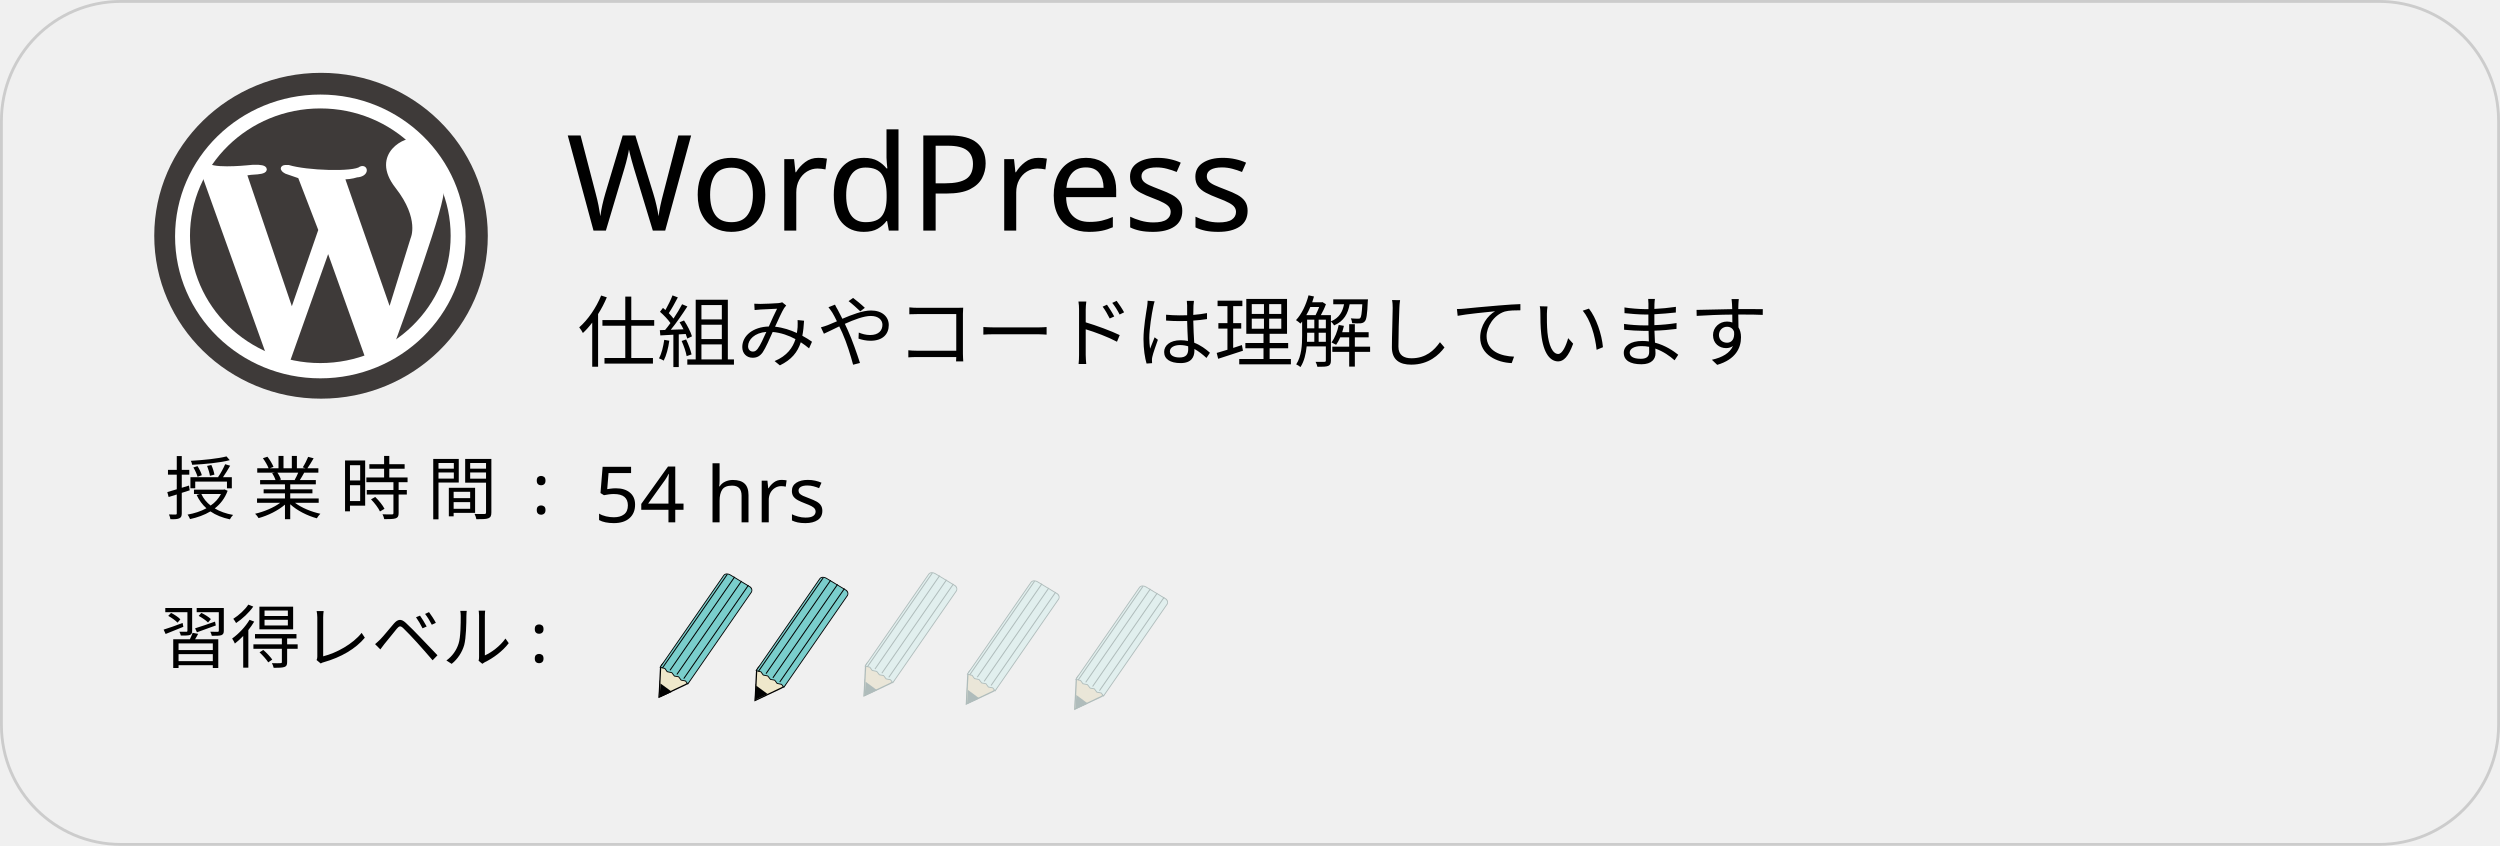
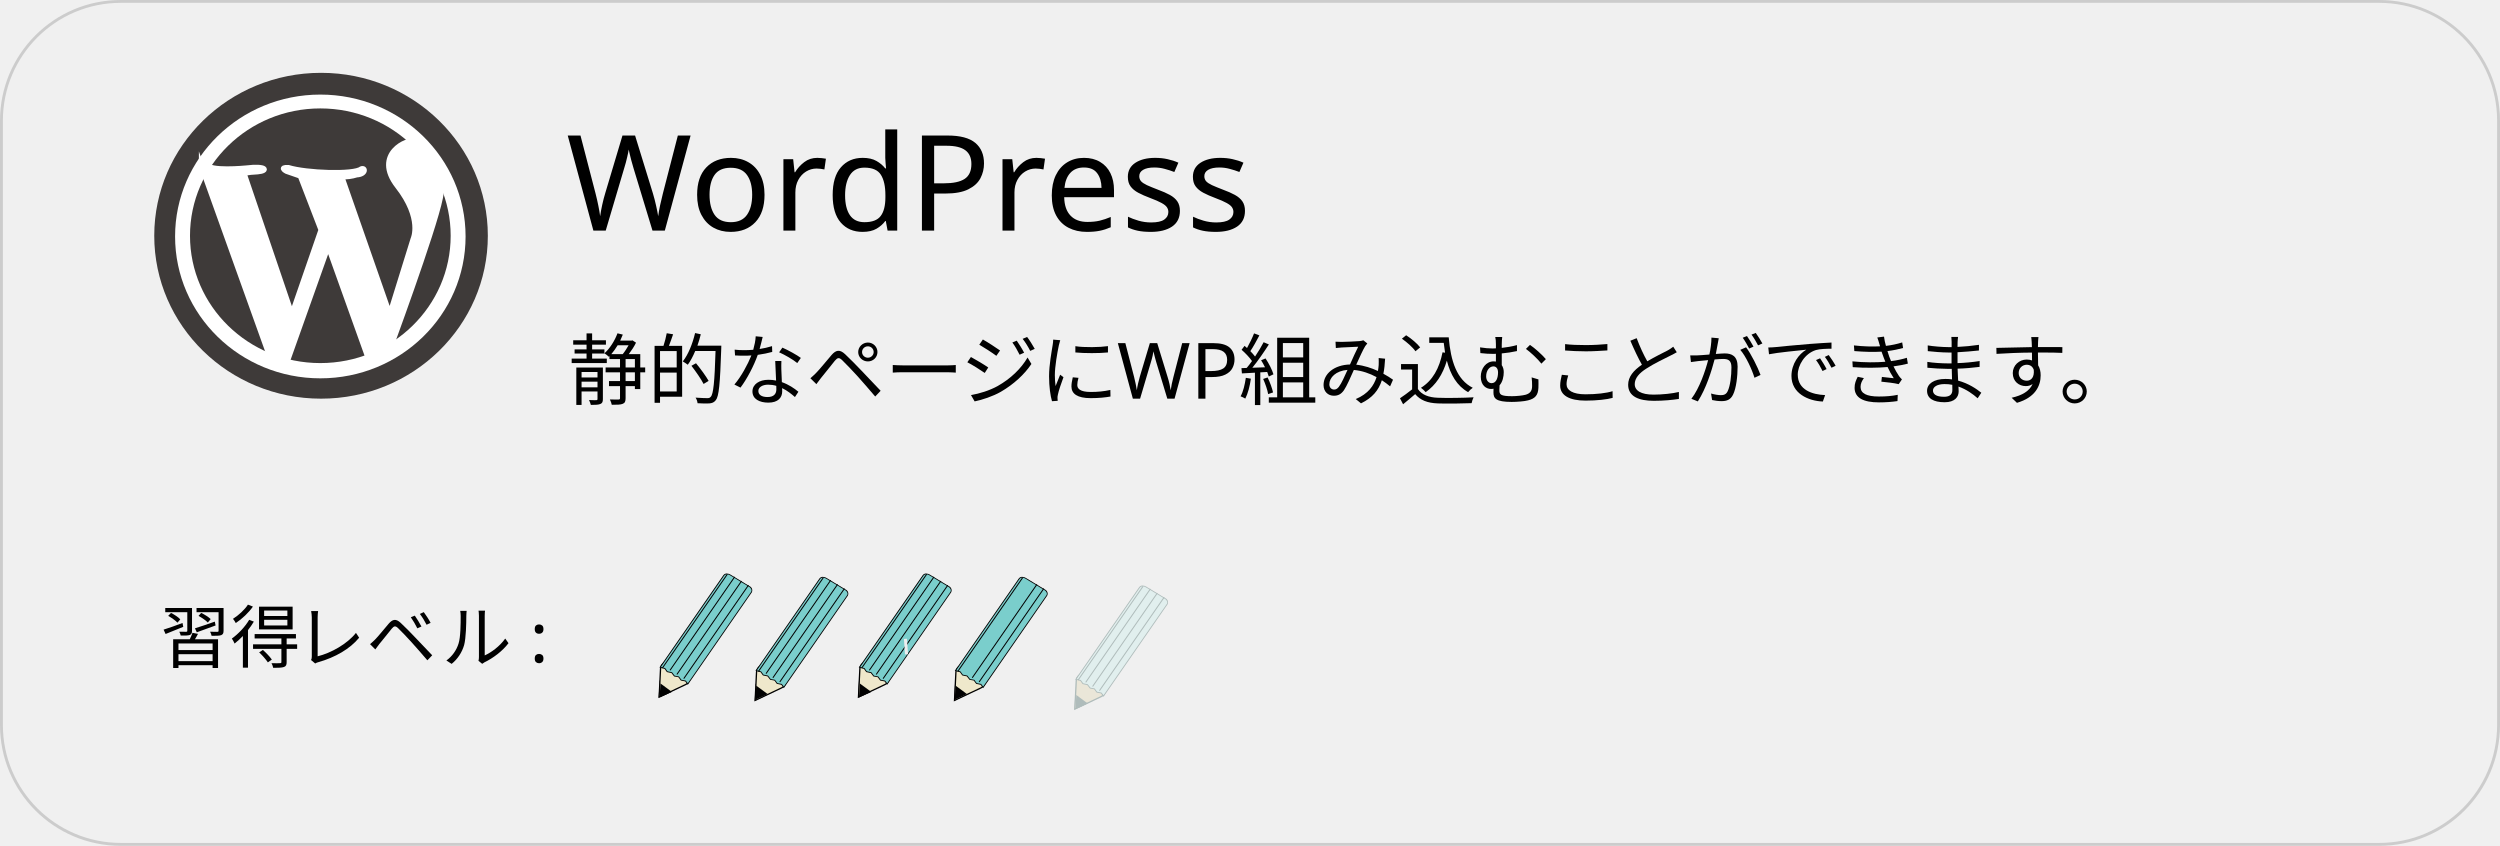
- <svg xmlns="http://www.w3.org/2000/svg" viewBox="0 0 600 203">
+ <svg xmlns="http://www.w3.org/2000/svg" id="_レイヤー_1" data-name="レイヤー 1" viewBox="0 0 600 203">
  <defs>
    <style>
      .cls-1 {
+         fill: #afbcbb;
+       }
+ 
+       .cls-2 {
+         letter-spacing: -.03em;
+       }
+ 
+       .cls-3 {
+         fill: #3e3a39;
+       }
+ 
+       .cls-4 {
+         letter-spacing: -.08em;
+       }
+ 
+       .cls-5 {
+         letter-spacing: -.11em;
+       }
+ 
+       .cls-6 {
+         letter-spacing: -.07em;
+       }
+ 
+       .cls-7 {
+         letter-spacing: -.48em;
+       }
+ 
+       .cls-8 {
+         letter-spacing: .25em;
+       }
+ 
+       .cls-8, .cls-9, .cls-10, .cls-11, .cls-12 {
+         isolation: isolate;
+       }
+ 
+       .cls-8, .cls-9, .cls-11, .cls-12 {
+         font-family: KozGoPr6N-Regular-90ms-RKSJ-H, 'Kozuka Gothic Pr6N';
+       }
+ 
+       .cls-8, .cls-11 {
+         font-size: 16.5px;
+       }
+ 
+       .cls-13 {
+         letter-spacing: 0em;
+       }
+ 
+       .cls-14 {
+         fill: #020202;
+       }
+ 
+       .cls-9 {
        font-size: 18.65px;
      }

-       .cls-1, .cls-3, .cls-7 {
-         font-family: KozGoPr6N-Regular-83pv-RKSJ-H, Kozuka Gothic Pr6N;
-       }
- 
-       .cls-2 {
-         fill: #ccc;
-       }
- 
-       .cls-3, .cls-7 {
-         font-size: 16.498px;
-       }
- 
-       .cls-4 {
-         letter-spacing: 0.25em;
-       }
- 
-       .cls-5 {
-         font-size: 43.423px;
-         fill: #f7931e;
-         font-family: UDDigiKyokashoNK-B, UDDigiKyokashoNK B;
-       }
- 
-       .cls-6 {
-         font-size: 31.964px;
-         font-family: KozGoPr6N-Bold-83pv-RKSJ-H, Kozuka Gothic Pr6N;
-       }
- 
-       .cls-7 {
-         letter-spacing: 0.239em;
-       }
- 
-       .cls-8 {
-         letter-spacing: 0.489em;
-       }
- 
-       .cls-9 {
-         fill: #3e3a39;
-       }
- 
-       .cls-10, .cls-11, .cls-17, .cls-21 {
+       .cls-15, .cls-16 {
        fill: #fff;
      }

-       .cls-11 {
-         stroke: #fff;
-         stroke-width: 1.239px;
-       }
- 
-       .cls-11, .cls-14, .cls-17, .cls-18, .cls-21, .cls-22 {
-         stroke-miterlimit: 10;
-       }
- 
-       .cls-12 {
-         fill: #020202;
-       }
- 
-       .cls-13 {
-         fill: #afbcbb;
-       }
- 
-       .cls-14, .cls-18, .cls-22 {
-         fill: none;
-       }
- 
-       .cls-14 {
-         stroke: #eeeeef;
-         stroke-width: 0.726px;
-       }
- 
-       .cls-15 {
-         fill: #efe8cb;
-       }
- 
-       .cls-16 {
-         fill: #7acecc;
-       }
- 
-       .cls-17, .cls-18 {
-         stroke: #000;
-       }
- 
-       .cls-17, .cls-18, .cls-21, .cls-22 {
-         stroke-width: 0.239px;
+       .cls-17 {
+         letter-spacing: 0em;
+       }
+ 
+       .cls-18 {
+         letter-spacing: -.17em;
      }

      .cls-19 {
        fill: #eae6d8;
      }

+       .cls-10 {
+         fill: #f7931e;
+         font-family: ArialMT, Arial;
+         font-size: 43.42px;
+       }
+ 
      .cls-20 {
+         letter-spacing: -.02em;
+       }
+ 
+       .cls-21 {
+         letter-spacing: -.07em;
+       }
+ 
+       .cls-16 {
+         stroke: #fff;
+         stroke-width: 1.24px;
+       }
+ 
+       .cls-16, .cls-22, .cls-23, .cls-24 {
+         stroke-miterlimit: 10;
+       }
+ 
+       .cls-22 {
+         stroke: #afbcbb;
+       }
+ 
+       .cls-22, .cls-23 {
+         stroke-width: .24px;
+       }
+ 
+       .cls-22, .cls-23, .cls-24 {
+         fill: none;
+       }
+ 
+       .cls-25 {
+         fill: #efe8cb;
+       }
+ 
+       .cls-23 {
+         stroke: #000;
+       }
+ 
+       .cls-26 {
+         fill: #ccc;
+       }
+ 
+       .cls-27 {
+         letter-spacing: -.04em;
+       }
+ 
+       .cls-28 {
+         letter-spacing: 0em;
+       }
+ 
+       .cls-24 {
+         stroke: #eeeeef;
+         stroke-width: .73px;
+       }
+ 
+       .cls-12 {
+         font-size: 31.96px;
+       }
+ 
+       .cls-29 {
+         letter-spacing: -.05em;
+       }
+ 
+       .cls-30 {
        fill: #e1efee;
      }

-       .cls-21, .cls-22 {
-         stroke: #afbcbb;
+       .cls-31 {
+         fill: #7acecc;
      }
    </style>
  </defs>
-   <g id="レイヤー_2" data-name="レイヤー 2">
-     <g id="レイヤー_1-2" data-name="レイヤー 1">
-       <g>
-         <text class="cls-1" transform="translate(138.582 86.56421) scale(1.02381 1)">仕組みやコードは理解しています</text>
-         <g>
-           <path class="cls-2" d="M571.032.684a28.316,28.316,0,0,1,28.284,28.284V174.032a28.316,28.316,0,0,1-28.284,28.284H28.968A28.316,28.316,0,0,1,.684,174.032V28.968A28.316,28.316,0,0,1,28.968.684H571.032m0-.684H28.968A28.968,28.968,0,0,0,0,28.968V174.032A28.968,28.968,0,0,0,28.968,203H571.032A28.968,28.968,0,0,0,600,174.032V28.968A28.968,28.968,0,0,0,571.032,0Z" />
-           <text class="cls-3" transform="translate(38.45361 158.9373) scale(1.02381 1)">習得レベ<tspan class="cls-4" x="65.993" y="0">ル</tspan>
-             <tspan x="86.616" y="0">:　</tspan>
-           </text>
-           <text class="cls-5" transform="translate(55.42139 72.08765) scale(1.10286 1)">Ai</text>
-           <text class="cls-6" transform="translate(135.8633 55.33667) scale(1.02381 1)">WordPress</text>
-           <text />
-           <text class="cls-7" transform="translate(39.67334 123.3005) scale(1.02381 1)">授業時<tspan class="cls-8" x="61.324" y="0">間</tspan>
-             <tspan x="85.89" y="0">:</tspan>
-           </text>
-           <text class="cls-1" transform="translate(142.5815 125.3621) scale(1.02381 1)">　54 hrs</text>
-           <text />
-           <text />
-           <text />
-           <g>
-             <ellipse class="cls-9" cx="77.046" cy="56.58" rx="40.026" ry="39.1" />
-             <ellipse class="cls-10" cx="76.876" cy="56.747" rx="34.86" ry="34.054" />
-             <ellipse class="cls-9" cx="76.876" cy="56.58" rx="31.281" ry="30.557" />
-             <path class="cls-11" d="M48.345,39.892l16.712,46.608,3.268,1.976L78.752,59.136l9.96,27.821,4.357-1.824s11.049-29.797,12.606-37.703-4.513-12.77-6.095-13.53-10.246,3.041-4.176,10.794,3.735,12.657,3.735,12.657l-5.603,18.052L82.021,42.413a10.014,10.014,0,0,0,3.579-.456c2.258-.124,2.154-1.847,1.088-1.428-1.765,1.434-13.176,1.006-17.505-.318-2.386-.101-.415.912-.415.912l3.293,1.138,4.98,12.922L70.037,75.403,58.549,41.578a24.145,24.145,0,0,1,3.268-.354c2.673-.226,2.127-1.52-2.697-.912,0,0-9.234.912-9.469-.94C49.344,36.954,48.345,39.892,48.345,39.892Z" />
-           </g>
-           <polygon class="cls-12" points="158.32 163.301 161.995 165.53 158.075 167.421 158.32 163.301" />
-           <polygon class="cls-12" points="181.367 164.103 185.042 166.332 181.122 168.223 181.367 164.103" />
-           <polygon class="cls-13" points="258.092 166.187 261.768 168.415 257.847 170.307 258.092 166.187" />
-           <line class="cls-14" x1="168.368" y1="157.341" x2="168.111" y2="153.617" />
-           <g>
-             <path class="cls-15" d="M158.526,160.49a1.716,1.716,0,0,1,2.609-1.385l3.569,2.162a1.719,1.719,0,0,1-.156,3.025l-6.361,3.007Z" />
-             <path d="M160.248,159.008a1.538,1.538,0,0,1,.807.229l3.569,2.163a1.565,1.565,0,0,1-.142,2.753l-6.127,2.895.326-6.551a1.568,1.568,0,0,1,1.567-1.489m0-.31a1.877,1.877,0,0,0-1.876,1.784l-.352,7.068,6.595-3.117a1.875,1.875,0,0,0,.171-3.299l-3.569-2.163a1.858,1.858,0,0,0-.968-.274Z" />
-           </g>
-           <g>
-             <path class="cls-16" d="M164.546,163.468l-1.122-.245-.529-.755-1.083-.221-.57-.781-1.156-.267-.493-.731-1.158-.319,15.276-22.062a.897.897,0,0,1,.762-.345,1.511,1.511,0,0,1,.771.224l4.6,2.787a1.258,1.258,0,0,1,.606.781.704.704,0,0,1-.101.56l-15.278,22.065Z" />
-             <path d="M174.473,137.848h0a1.407,1.407,0,0,1,.717.208l4.6,2.787a1.171,1.171,0,0,1,.557.713.603.603,0,0,1-.084.477l-15.195,21.945-.437-.575-.049-.064-.079-.015-.977-.19-.545-.73-.05-.067-.083-.015-.935-.166-.586-.756-.048-.062-.077-.016-1.013-.211-.509-.707-.045-.062-.074-.019-.949-.243,15.188-21.934a.795.795,0,0,1,.675-.299m-0-.212a1.005,1.005,0,0,0-.849.39L158.263,160.211l1.245.319.558.773,1.094.227.636.821,1.016.18.594.795,1.058.206.613.807,15.361-22.185a1.093,1.093,0,0,0-.537-1.492l-4.6-2.787a1.61,1.61,0,0,0-.827-.239Z" />
-           </g>
-           <line class="cls-17" x1="158.971" y1="160.334" x2="174.564" y2="137.815" />
-           <line class="cls-18" x1="160.797" y1="160.871" x2="176.322" y2="138.449" />
-           <line class="cls-18" x1="162.448" y1="161.872" x2="177.974" y2="139.45" />
-           <line class="cls-18" x1="164.1" y1="162.873" x2="179.625" y2="140.451" />
-           <line class="cls-14" x1="191.414" y1="158.143" x2="191.158" y2="154.419" />
-           <g>
-             <path class="cls-15" d="M181.573,161.292a1.716,1.716,0,0,1,2.609-1.385l3.569,2.163a1.719,1.719,0,0,1-.156,3.025l-6.361,3.006Z" />
-             <path d="M183.295,159.81a1.538,1.538,0,0,1,.807.229l3.569,2.163a1.565,1.565,0,0,1-.142,2.753l-6.127,2.895.326-6.551a1.568,1.568,0,0,1,1.567-1.489m0-.31a1.877,1.877,0,0,0-1.876,1.784l-.352,7.068,6.595-3.117a1.875,1.875,0,0,0,.171-3.299l-3.569-2.163a1.858,1.858,0,0,0-.968-.274Z" />
-           </g>
-           <g>
-             <path class="cls-16" d="M187.593,164.269l-1.122-.245-.529-.755-1.083-.221-.57-.78-1.156-.267-.493-.731-1.158-.32,15.276-22.062a.899.899,0,0,1,.762-.345,1.515,1.515,0,0,1,.772.224l4.599,2.787a1.26,1.26,0,0,1,.606.782.701.701,0,0,1-.101.559L188.118,164.961Z" />
-             <path d="M197.52,138.65h0a1.408,1.408,0,0,1,.717.208l4.6,2.787a1.171,1.171,0,0,1,.557.714.603.603,0,0,1-.084.477l-15.195,21.945-.437-.575-.049-.064-.079-.015-.977-.19-.545-.73-.05-.067-.083-.015-.935-.166-.586-.756-.048-.062-.077-.016-1.013-.211-.509-.707-.045-.062-.074-.019-.949-.243,15.188-21.934a.795.795,0,0,1,.675-.299m-0-.212a1.005,1.005,0,0,0-.849.39l-15.361,22.185,1.245.319.558.773,1.094.227.636.821,1.016.18.594.795,1.058.206.613.807,15.361-22.185a1.093,1.093,0,0,0-.537-1.492l-4.6-2.787a1.612,1.612,0,0,0-.827-.239Z" />
-           </g>
-           <line class="cls-17" x1="182.017" y1="161.136" x2="197.61" y2="138.617" />
-           <line class="cls-18" x1="183.843" y1="161.673" x2="199.369" y2="139.251" />
-           <line class="cls-18" x1="185.495" y1="162.674" x2="201.02" y2="140.252" />
-           <line class="cls-18" x1="187.146" y1="163.675" x2="202.672" y2="141.253" />
-           <line class="cls-14" x1="268.14" y1="160.227" x2="267.884" y2="156.503" />
-           <g>
-             <path class="cls-19" d="M258.299,163.376a1.716,1.716,0,0,1,2.609-1.385l3.569,2.163a1.719,1.719,0,0,1-.156,3.025l-6.361,3.006Z" />
-             <path class="cls-13" d="M260.021,161.894a1.538,1.538,0,0,1,.807.229l3.569,2.163a1.565,1.565,0,0,1-.142,2.753l-6.127,2.895.326-6.551a1.568,1.568,0,0,1,1.567-1.489m0-.31a1.877,1.877,0,0,0-1.876,1.784l-.352,7.068,6.595-3.117a1.875,1.875,0,0,0,.171-3.299l-3.569-2.163a1.858,1.858,0,0,0-.968-.274Z" />
-           </g>
-           <g>
-             <path class="cls-20" d="M264.319,166.353l-1.122-.245-.529-.755-1.083-.221-.57-.781-1.156-.266-.493-.731-1.158-.32,15.276-22.062a.899.899,0,0,1,.762-.345,1.515,1.515,0,0,1,.772.224l4.599,2.787a1.259,1.259,0,0,1,.606.781.704.704,0,0,1-.101.56L264.844,167.045Z" />
-             <path class="cls-13" d="M274.245,140.734h0a1.408,1.408,0,0,1,.717.208l4.6,2.787a1.171,1.171,0,0,1,.557.714.603.603,0,0,1-.084.477l-15.195,21.945-.437-.575-.049-.064-.079-.015-.977-.19-.545-.73-.05-.067-.083-.015-.935-.166-.586-.756-.048-.062-.077-.016-1.013-.211-.509-.707-.045-.062-.074-.019-.949-.243,15.188-21.934a.795.795,0,0,1,.675-.299m-0-.212a1.005,1.005,0,0,0-.849.39l-15.361,22.185,1.245.319.558.773,1.094.227.636.821,1.016.18.594.795,1.058.206.613.807L280.209,145.04a1.093,1.093,0,0,0-.537-1.492l-4.6-2.787a1.61,1.61,0,0,0-.827-.239Z" />
-           </g>
-           <line class="cls-21" x1="258.743" y1="163.22" x2="274.336" y2="140.7" />
-           <line class="cls-22" x1="260.569" y1="163.757" x2="276.094" y2="141.335" />
-           <line class="cls-22" x1="262.221" y1="164.758" x2="277.746" y2="142.336" />
-           <line class="cls-22" x1="263.872" y1="165.759" x2="279.398" y2="143.337" />
-           <polygon class="cls-12" points="158.313 167.398 158.513 164.026 161.266 166.056 158.313 167.398" />
-           <polygon class="cls-12" points="181.29 167.922 181.49 164.55 184.243 166.581 181.29 167.922" />
-           <polygon class="cls-13" points="258.11 170.169 258.311 166.797 261.064 168.827 258.11 170.169" />
-           <polygon class="cls-13" points="232.064 164.955 235.739 167.184 231.819 169.076 232.064 164.955" />
-           <line class="cls-14" x1="242.112" y1="158.996" x2="241.855" y2="155.271" />
-           <g>
-             <path class="cls-19" d="M232.27,162.144a1.717,1.717,0,0,1,2.609-1.385l3.569,2.163a1.719,1.719,0,0,1-.157,3.025l-6.36,3.006Z" />
-             <path class="cls-13" d="M233.992,160.663a1.538,1.538,0,0,1,.807.229l3.569,2.163a1.565,1.565,0,0,1-.142,2.753l-6.127,2.895.326-6.551a1.568,1.568,0,0,1,1.567-1.489m0-.31a1.877,1.877,0,0,0-1.876,1.784l-.352,7.068,6.595-3.117a1.875,1.875,0,0,0,.171-3.299l-3.569-2.163a1.858,1.858,0,0,0-.968-.274Z" />
-           </g>
-           <g>
-             <path class="cls-20" d="M238.29,165.122l-1.122-.245-.529-.755-1.082-.221-.57-.78-1.156-.267-.493-.731-1.158-.32L247.455,139.741a.899.899,0,0,1,.761-.345,1.514,1.514,0,0,1,.772.224l4.6,2.787a1.259,1.259,0,0,1,.605.782.701.701,0,0,1-.101.559l-15.278,22.065Z" />
-             <path class="cls-13" d="M248.217,139.502h0a1.407,1.407,0,0,1,.717.208l4.6,2.787a1.171,1.171,0,0,1,.557.713.603.603,0,0,1-.084.477l-15.195,21.945-.437-.575-.049-.064-.079-.015-.977-.19-.545-.73-.05-.067-.083-.015-.935-.166-.586-.756-.048-.062-.077-.016-1.013-.211-.509-.707-.045-.062-.074-.019-.949-.243,15.188-21.934a.795.795,0,0,1,.675-.299m-0-.212a1.005,1.005,0,0,0-.849.39l-15.361,22.185,1.245.319.558.773,1.094.227.636.821,1.016.18.594.795,1.058.206.613.807L254.18,143.809a1.093,1.093,0,0,0-.537-1.492l-4.6-2.787a1.611,1.611,0,0,0-.827-.239Z" />
-           </g>
-           <line class="cls-21" x1="232.715" y1="161.989" x2="248.308" y2="139.469" />
-           <line class="cls-22" x1="234.54" y1="162.526" x2="250.066" y2="140.104" />
-           <line class="cls-22" x1="236.192" y1="163.527" x2="251.718" y2="141.105" />
-           <line class="cls-22" x1="237.844" y1="164.527" x2="253.369" y2="142.106" />
-           <polygon class="cls-13" points="232.082 168.937 232.282 165.565 235.036 167.596 232.082 168.937" />
-           <polygon class="cls-13" points="207.516 163.001 211.192 165.229 207.271 167.121 207.516 163.001" />
-           <line class="cls-14" x1="217.564" y1="157.041" x2="217.308" y2="153.317" />
-           <g>
-             <path class="cls-19" d="M207.723,160.19a1.717,1.717,0,0,1,2.609-1.386l3.569,2.163a1.719,1.719,0,0,1-.156,3.025l-6.361,3.006Z" />
-             <path class="cls-13" d="M209.444,158.708a1.538,1.538,0,0,1,.807.229l3.569,2.163a1.565,1.565,0,0,1-.142,2.753l-6.127,2.895.326-6.551a1.568,1.568,0,0,1,1.567-1.489m0-.31a1.877,1.877,0,0,0-1.876,1.784l-.352,7.068,6.595-3.117a1.875,1.875,0,0,0,.171-3.299l-3.569-2.163a1.858,1.858,0,0,0-.968-.274Z" />
-           </g>
-           <g>
-             <path class="cls-20" d="M213.743,163.168l-1.122-.246-.529-.754-1.083-.222-.57-.78-1.156-.267-.493-.731-1.158-.319,15.276-22.062a.899.899,0,0,1,.762-.345,1.515,1.515,0,0,1,.772.224l4.599,2.788a1.259,1.259,0,0,1,.606.781.704.704,0,0,1-.101.56l-15.278,22.064Z" />
-             <path class="cls-13" d="M223.669,137.547h0a1.407,1.407,0,0,1,.717.208l4.6,2.787a1.171,1.171,0,0,1,.557.714.603.603,0,0,1-.084.477l-15.195,21.945-.437-.575-.049-.064-.079-.015-.977-.19-.545-.73-.05-.067-.083-.015-.935-.166-.586-.756-.048-.062-.077-.016L209.385,160.812l-.509-.707-.045-.062-.074-.019-.949-.243,15.188-21.934a.795.795,0,0,1,.675-.299m-0-.212a1.005,1.005,0,0,0-.849.39L207.459,159.911l1.245.319.558.773,1.094.227.636.821,1.016.18.594.795,1.058.205.613.807,15.361-22.185a1.093,1.093,0,0,0-.537-1.492l-4.6-2.787a1.611,1.611,0,0,0-.827-.239Z" />
-           </g>
-           <line class="cls-21" x1="208.167" y1="160.034" x2="223.76" y2="137.514" />
-           <line class="cls-22" x1="209.993" y1="160.571" x2="225.518" y2="138.149" />
-           <line class="cls-22" x1="211.644" y1="161.572" x2="227.17" y2="139.15" />
-           <line class="cls-22" x1="213.296" y1="162.573" x2="228.821" y2="140.151" />
-           <polygon class="cls-13" points="207.534 166.983 207.735 163.611 210.488 165.641 207.534 166.983" />
-         </g>
-       </g>
-     </g>
-   </g>
+   <text class="cls-9" transform="translate(136.42 95.68) scale(1.02 1)">
+     <tspan x="0" y="0">静的な</tspan>
+     <tspan class="cls-13" x="55.95" y="0">ペ</tspan>
+     <tspan class="cls-29" x="74.41" y="0">ー</tspan>
+     <tspan class="cls-28" x="92.13" y="0">ジに</tspan>
+     <tspan x="129.06" y="0">WP組み込</tspan>
+     <tspan class="cls-21" x="212.78" y="0">む</tspan>
+     <tspan class="cls-18" x="230.12" y="0">こ</tspan>
+     <tspan class="cls-4" x="245.6" y="0">と</tspan>
+     <tspan class="cls-2" x="262.76" y="0">が</tspan>
+     <tspan class="cls-20" x="280.85" y="0">で</tspan>
+     <tspan class="cls-4" x="299.13" y="0">き</tspan>
+     <tspan class="cls-27" x="316.29" y="0">ま</tspan>
+     <tspan class="cls-5" x="334.19" y="0">す</tspan>
+     <tspan class="cls-7" x="350.79" y="0">。</tspan>
+   </text>
+   <path class="cls-26" d="M571.03.68c15.61.02,28.27,12.67,28.28,28.28v145.06c-.02,15.61-12.67,28.27-28.28,28.28H28.97c-15.61-.02-28.27-12.67-28.28-28.28V28.97C.7,13.35,13.35.7,28.97.68h542.06M571.03,0H28.97C12.97,0,0,12.97,0,28.97v145.06c0,16,12.97,28.97,28.97,28.97h542.06c16,0,28.97-12.97,28.97-28.97h0V28.97C600,12.97,587.03,0,571.03,0t0,0Z" />
+   <text class="cls-11" transform="translate(38.45 158.94) scale(1.02 1)">
+     <tspan x="0" y="0">習</tspan>
+     <tspan class="cls-6" x="16.5" y="0">得</tspan>
+     <tspan class="cls-17" x="31.84" y="0">レ</tspan>
+     <tspan x="48.5" y="0">ベ</tspan>
+   </text>
+   <text class="cls-8" transform="translate(106.02 158.94) scale(1.02 1)">
+     <tspan x="0" y="0">ル</tspan>
+   </text>
+   <text class="cls-11" transform="translate(127.13 158.94) scale(1.02 1)">
+     <tspan x="0" y="0">:　</tspan>
+   </text>
+   <text class="cls-10" transform="translate(55.42 72.09) scale(1.1 1)">
+     <tspan x="0" y="0">Ai</tspan>
+   </text>
+   <text class="cls-12" transform="translate(135.86 55.34) scale(1.02 1)">
+     <tspan x="0" y="0">WordPress</tspan>
+   </text>
+   <ellipse class="cls-3" cx="77.05" cy="56.58" rx="40.03" ry="39.1" />
+   <ellipse class="cls-15" cx="76.88" cy="56.75" rx="34.86" ry="34.05" />
+   <ellipse class="cls-3" cx="76.88" cy="56.58" rx="31.28" ry="30.56" />
+   <path class="cls-16" d="M48.35,39.89l16.71,46.61,3.27,1.98,10.43-29.34,9.96,27.82,4.36-1.82s11.05-29.8,12.61-37.7-4.51-12.77-6.1-13.53-10.25,3.04-4.18,10.79,3.74,12.66,3.74,12.66l-5.6,18.05-11.52-32.99c1.21.07,2.42-.09,3.58-.46,2.26-.12,2.15-1.85,1.09-1.43-1.77,1.43-13.18,1.01-17.5-.32-2.39-.1-.42.91-.42.91l3.29,1.14,4.98,12.92-7,20.22-11.49-33.82c1.08-.19,2.17-.31,3.27-.35,2.67-.23,2.13-1.52-2.7-.91,0,0-9.23.91-9.47-.94-.31-2.42-1.31.52-1.31.52Z" />
+   <polygon class="cls-14" points="158.32 163.3 161.99 165.53 158.07 167.42 158.32 163.3" />
+   <polygon class="cls-14" points="181.37 164.1 185.04 166.33 181.12 168.22 181.37 164.1" />
+   <polygon class="cls-1" points="258.09 166.19 261.77 168.41 257.85 170.31 258.09 166.19" />
+   <line class="cls-24" x1="168.37" y1="157.34" x2="168.11" y2="153.62" />
+   <path class="cls-25" d="M158.53,160.49c.04-.95.85-1.68,1.79-1.63.29.01.57.1.82.25l3.57,2.16c.81.49,1.07,1.55.58,2.36-.17.29-.43.52-.74.66l-6.36,3.01.34-6.81Z" />
+   <path d="M160.25,159.01c.29,0,.56.08.81.23l3.57,2.16c.74.45.98,1.41.53,2.15-.16.26-.39.47-.67.6l-6.13,2.9.33-6.55c.04-.83.73-1.49,1.57-1.49M160.25,158.7c-1,0-1.83.78-1.88,1.78l-.35,7.07,6.6-3.12c.94-.44,1.34-1.56.89-2.5-.16-.33-.41-.61-.72-.8l-3.57-2.16c-.29-.18-.63-.27-.97-.27Z" />
+   <path class="cls-31" d="M164.55,163.47l-1.12-.25-.53-.75-1.08-.22-.57-.78-1.16-.27-.49-.73-1.16-.32,15.28-22.06c.18-.23.47-.36.76-.34.27,0,.54.08.77.22l4.6,2.79c.3.17.52.45.61.78.05.19.01.4-.1.56l-15.28,22.07-.52-.69Z" />
+   <path d="M174.47,137.85h0c.25,0,.5.08.72.21l4.6,2.79c.27.15.47.41.56.71.04.16,0,.34-.08.48l-15.19,21.94-.44-.57-.05-.06-.08-.02-.98-.19-.54-.73-.05-.07h-.08s-.94-.18-.94-.18l-.59-.76-.05-.06-.08-.02-1.01-.21-.51-.71-.04-.06-.07-.02-.95-.24,15.19-21.93c.16-.2.41-.32.67-.3M174.47,137.64c-.33-.02-.65.13-.85.39l-15.36,22.18,1.24.32.56.77,1.09.23.64.82,1.02.18.59.8,1.06.21.61.81,15.36-22.18c.27-.54.05-1.2-.49-1.47-.02,0-.03-.02-.05-.02l-4.6-2.79c-.25-.15-.53-.24-.83-.24h0Z" />
+   <line class="cls-23" x1="158.97" y1="160.33" x2="174.56" y2="137.81" />
+   <line class="cls-23" x1="160.8" y1="160.87" x2="176.32" y2="138.45" />
+   <line class="cls-23" x1="162.45" y1="161.87" x2="177.97" y2="139.45" />
+   <line class="cls-23" x1="164.1" y1="162.87" x2="179.63" y2="140.45" />
+   <line class="cls-24" x1="191.41" y1="158.14" x2="191.16" y2="154.42" />
+   <path class="cls-25" d="M181.57,161.29c.04-.95.85-1.68,1.79-1.63.29.01.57.1.82.25l3.57,2.16c.81.49,1.07,1.55.58,2.36-.17.29-.43.52-.74.66l-6.36,3.01.34-6.81Z" />
+   <path d="M183.29,159.81c.29,0,.56.08.81.23l3.57,2.16c.74.45.98,1.41.53,2.15-.16.26-.39.47-.67.6l-6.13,2.9.33-6.55c.04-.83.73-1.49,1.57-1.49M183.29,159.5c-1,0-1.83.78-1.88,1.78l-.35,7.07,6.6-3.12c.94-.44,1.34-1.56.89-2.5-.16-.33-.41-.61-.72-.8l-3.57-2.16c-.29-.18-.63-.27-.97-.27h0Z" />
+   <path class="cls-31" d="M187.59,164.27l-1.12-.25-.53-.75-1.08-.22-.57-.78-1.16-.27-.49-.73-1.16-.32,15.28-22.06c.18-.23.47-.36.76-.34.27,0,.54.08.77.22l4.6,2.79c.3.17.52.45.61.78.05.19.01.39-.1.56l-15.28,22.07-.52-.69Z" />
+   <path d="M197.52,138.65h0c.25,0,.5.08.72.21l4.6,2.79c.27.15.47.41.56.71.04.16,0,.34-.08.48l-15.2,21.94-.44-.57-.05-.06-.08-.02-.98-.19-.54-.73-.05-.07h-.08s-.94-.18-.94-.18l-.59-.76-.05-.06-.08-.02-1.01-.21-.51-.71-.04-.06-.07-.02-.95-.24,15.19-21.93c.16-.2.41-.32.67-.3M197.52,138.44c-.33-.02-.65.13-.85.39l-15.36,22.18,1.24.32.56.77,1.09.23.64.82,1.02.18.59.8,1.06.21.61.81,15.36-22.18c.27-.54.05-1.2-.49-1.47-.02,0-.03-.02-.05-.02l-4.6-2.79c-.25-.15-.53-.24-.83-.24h0Z" />
+   <line class="cls-23" x1="182.02" y1="161.14" x2="197.61" y2="138.62" />
+   <line class="cls-23" x1="183.84" y1="161.67" x2="199.37" y2="139.25" />
+   <line class="cls-23" x1="185.49" y1="162.67" x2="201.02" y2="140.25" />
+   <line class="cls-23" x1="187.15" y1="163.67" x2="202.67" y2="141.25" />
+   <line class="cls-24" x1="268.14" y1="160.23" x2="267.88" y2="156.5" />
+   <path class="cls-19" d="M258.3,163.38c.04-.95.85-1.68,1.79-1.63.29.01.57.1.82.25l3.57,2.16c.81.49,1.07,1.55.58,2.36-.17.29-.43.52-.74.66l-6.36,3.01.34-6.81Z" />
+   <path class="cls-1" d="M260.02,161.89c.29,0,.56.08.81.23l3.57,2.16c.74.45.98,1.41.53,2.15-.16.26-.39.47-.67.6l-6.13,2.9.33-6.55c.04-.83.73-1.49,1.57-1.49M260.02,161.58c-1,0-1.83.78-1.88,1.78l-.35,7.07,6.6-3.12c.94-.44,1.34-1.56.89-2.5-.16-.33-.41-.61-.72-.8l-3.57-2.16c-.29-.18-.63-.27-.97-.27h0Z" />
+   <path class="cls-30" d="M264.32,166.35l-1.12-.25-.53-.75-1.08-.22-.57-.78-1.16-.27-.49-.73-1.16-.32,15.28-22.06c.18-.23.47-.36.76-.34.27,0,.54.08.77.22l4.6,2.79c.3.17.52.45.61.78.05.19.01.4-.1.56l-15.28,22.07-.52-.69Z" />
+   <path class="cls-1" d="M274.25,140.73h0c.25,0,.5.08.72.21l4.6,2.79c.27.15.47.41.56.71.04.16,0,.34-.08.48l-15.2,21.94-.44-.57-.05-.06-.08-.02-.98-.19-.54-.73-.05-.07h-.08s-.94-.18-.94-.18l-.59-.76-.05-.06-.08-.02-1.01-.21-.51-.71-.04-.06-.07-.02-.95-.24,15.19-21.93c.16-.2.41-.32.67-.3M274.25,140.52c-.33-.02-.65.13-.85.39l-15.36,22.18,1.24.32.56.77,1.09.23.64.82,1.02.18.59.8,1.06.21.61.81,15.36-22.18c.27-.54.05-1.2-.49-1.47-.02,0-.03-.02-.05-.02l-4.6-2.79c-.25-.15-.53-.24-.83-.24h0Z" />
+   <line class="cls-22" x1="258.74" y1="163.22" x2="274.34" y2="140.7" />
+   <line class="cls-22" x1="260.57" y1="163.76" x2="276.09" y2="141.34" />
+   <line class="cls-22" x1="262.22" y1="164.76" x2="277.75" y2="142.34" />
+   <line class="cls-22" x1="263.87" y1="165.76" x2="279.4" y2="143.34" />
+   <polygon class="cls-14" points="158.31 167.4 158.51 164.03 161.27 166.06 158.31 167.4" />
+   <polygon class="cls-14" points="181.29 167.92 181.49 164.55 184.24 166.58 181.29 167.92" />
+   <polygon class="cls-14" points="206.16 163.3 209.84 165.53 205.92 167.42 206.16 163.3" />
+   <polygon class="cls-14" points="229.21 164.1 232.88 166.33 228.96 168.22 229.21 164.1" />
+   <line class="cls-24" x1="216.21" y1="157.34" x2="215.95" y2="153.62" />
+   <path class="cls-25" d="M206.37,160.49c.04-.95.85-1.68,1.79-1.63.29.01.57.1.82.25l3.57,2.16c.81.49,1.07,1.55.58,2.36-.17.29-.43.52-.74.66l-6.36,3.01.34-6.81Z" />
+   <path d="M208.09,159.01c.29,0,.56.08.81.23l3.57,2.16c.74.45.98,1.41.53,2.15-.16.26-.39.47-.67.6l-6.13,2.9.33-6.55c.04-.83.73-1.49,1.57-1.49M208.09,158.7c-1,0-1.83.78-1.88,1.78l-.35,7.07,6.6-3.12c.94-.44,1.34-1.56.89-2.5-.16-.33-.41-.61-.72-.8l-3.57-2.16c-.29-.18-.63-.27-.97-.27Z" />
+   <path class="cls-31" d="M212.39,163.47l-1.12-.25-.53-.75-1.08-.22-.57-.78-1.16-.27-.49-.73-1.16-.32,15.28-22.06c.18-.23.47-.36.76-.34.27,0,.54.08.77.22l4.6,2.79c.3.17.52.45.61.78.05.19.01.4-.1.56l-15.28,22.07-.52-.69Z" />
+   <path d="M222.31,137.85h0c.25,0,.5.08.72.21l4.6,2.79c.27.15.47.41.56.71.04.16,0,.34-.08.48l-15.19,21.94-.44-.57-.05-.06-.08-.02-.98-.19-.54-.73-.05-.07h-.08s-.94-.18-.94-.18l-.59-.76-.05-.06-.08-.02-1.01-.21-.51-.71-.04-.06-.07-.02-.95-.24,15.19-21.93c.16-.2.41-.32.67-.3M222.31,137.64c-.33-.02-.65.13-.85.39l-15.36,22.18,1.24.32.56.77,1.09.23.64.82,1.02.18.59.8,1.06.21.61.81,15.36-22.18c.27-.54.05-1.2-.49-1.47-.02,0-.03-.02-.05-.02l-4.6-2.79c-.25-.15-.53-.24-.83-.24h0Z" />
+   <line class="cls-23" x1="206.81" y1="160.33" x2="222.4" y2="137.81" />
+   <line class="cls-23" x1="208.64" y1="160.87" x2="224.16" y2="138.45" />
+   <line class="cls-23" x1="210.29" y1="161.87" x2="225.81" y2="139.45" />
+   <line class="cls-23" x1="211.94" y1="162.87" x2="227.47" y2="140.45" />
+   <line class="cls-24" x1="239.25" y1="158.14" x2="239" y2="154.42" />
+   <path class="cls-25" d="M229.41,161.29c.04-.95.85-1.68,1.79-1.63.29.01.57.1.82.25l3.57,2.16c.81.49,1.07,1.55.58,2.36-.17.29-.43.52-.74.66l-6.36,3.01.34-6.81Z" />
+   <path d="M231.14,159.81c.29,0,.56.08.81.23l3.57,2.16c.74.45.98,1.41.53,2.15-.16.26-.39.47-.67.6l-6.13,2.9.33-6.55c.04-.83.73-1.49,1.57-1.49M231.14,159.5c-1,0-1.83.78-1.88,1.78l-.35,7.07,6.6-3.12c.94-.44,1.34-1.56.89-2.5-.16-.33-.41-.61-.72-.8l-3.57-2.16c-.29-.18-.63-.27-.97-.27h0Z" />
+   <path class="cls-31" d="M235.43,164.27l-1.12-.25-.53-.75-1.08-.22-.57-.78-1.16-.27-.49-.73-1.16-.32,15.28-22.06c.18-.23.47-.36.76-.34.27,0,.54.08.77.22l4.6,2.79c.3.17.52.45.61.78.05.19.01.39-.1.56l-15.28,22.07-.52-.69Z" />
+   <path d="M245.36,138.65h0c.25,0,.5.08.72.21l4.6,2.79c.27.15.47.41.56.71.04.16,0,.34-.08.48l-15.2,21.94-.44-.57-.05-.06-.08-.02-.98-.19-.54-.73-.05-.07h-.08s-.94-.18-.94-.18l-.59-.76-.05-.06-.08-.02-1.01-.21-.51-.71-.04-.06-.07-.02-.95-.24,15.19-21.93c.16-.2.41-.32.67-.3M245.36,138.44c-.33-.02-.65.13-.85.39l-15.36,22.18,1.24.32.56.77,1.09.23.64.82,1.02.18.59.8,1.06.21.61.81,15.36-22.18c.27-.54.05-1.2-.49-1.47-.02,0-.03-.02-.05-.02l-4.6-2.79c-.25-.15-.53-.24-.83-.24h0Z" />
+   <line class="cls-23" x1="229.86" y1="161.14" x2="245.45" y2="138.62" />
+   <line class="cls-23" x1="233.34" y1="162.67" x2="248.86" y2="140.25" />
+   <line class="cls-23" x1="234.99" y1="163.67" x2="250.51" y2="141.25" />
+   <polygon class="cls-14" points="206.15 167.4 206.35 164.03 209.11 166.06 206.15 167.4" />
+   <polygon class="cls-14" points="229.13 167.92 229.33 164.55 232.08 166.58 229.13 167.92" />
+   <polygon class="cls-1" points="258.11 170.17 258.31 166.8 261.06 168.83 258.11 170.17" />
+   <line class="cls-24" x1="217.56" y1="157.04" x2="217.31" y2="153.32" />
</svg>
